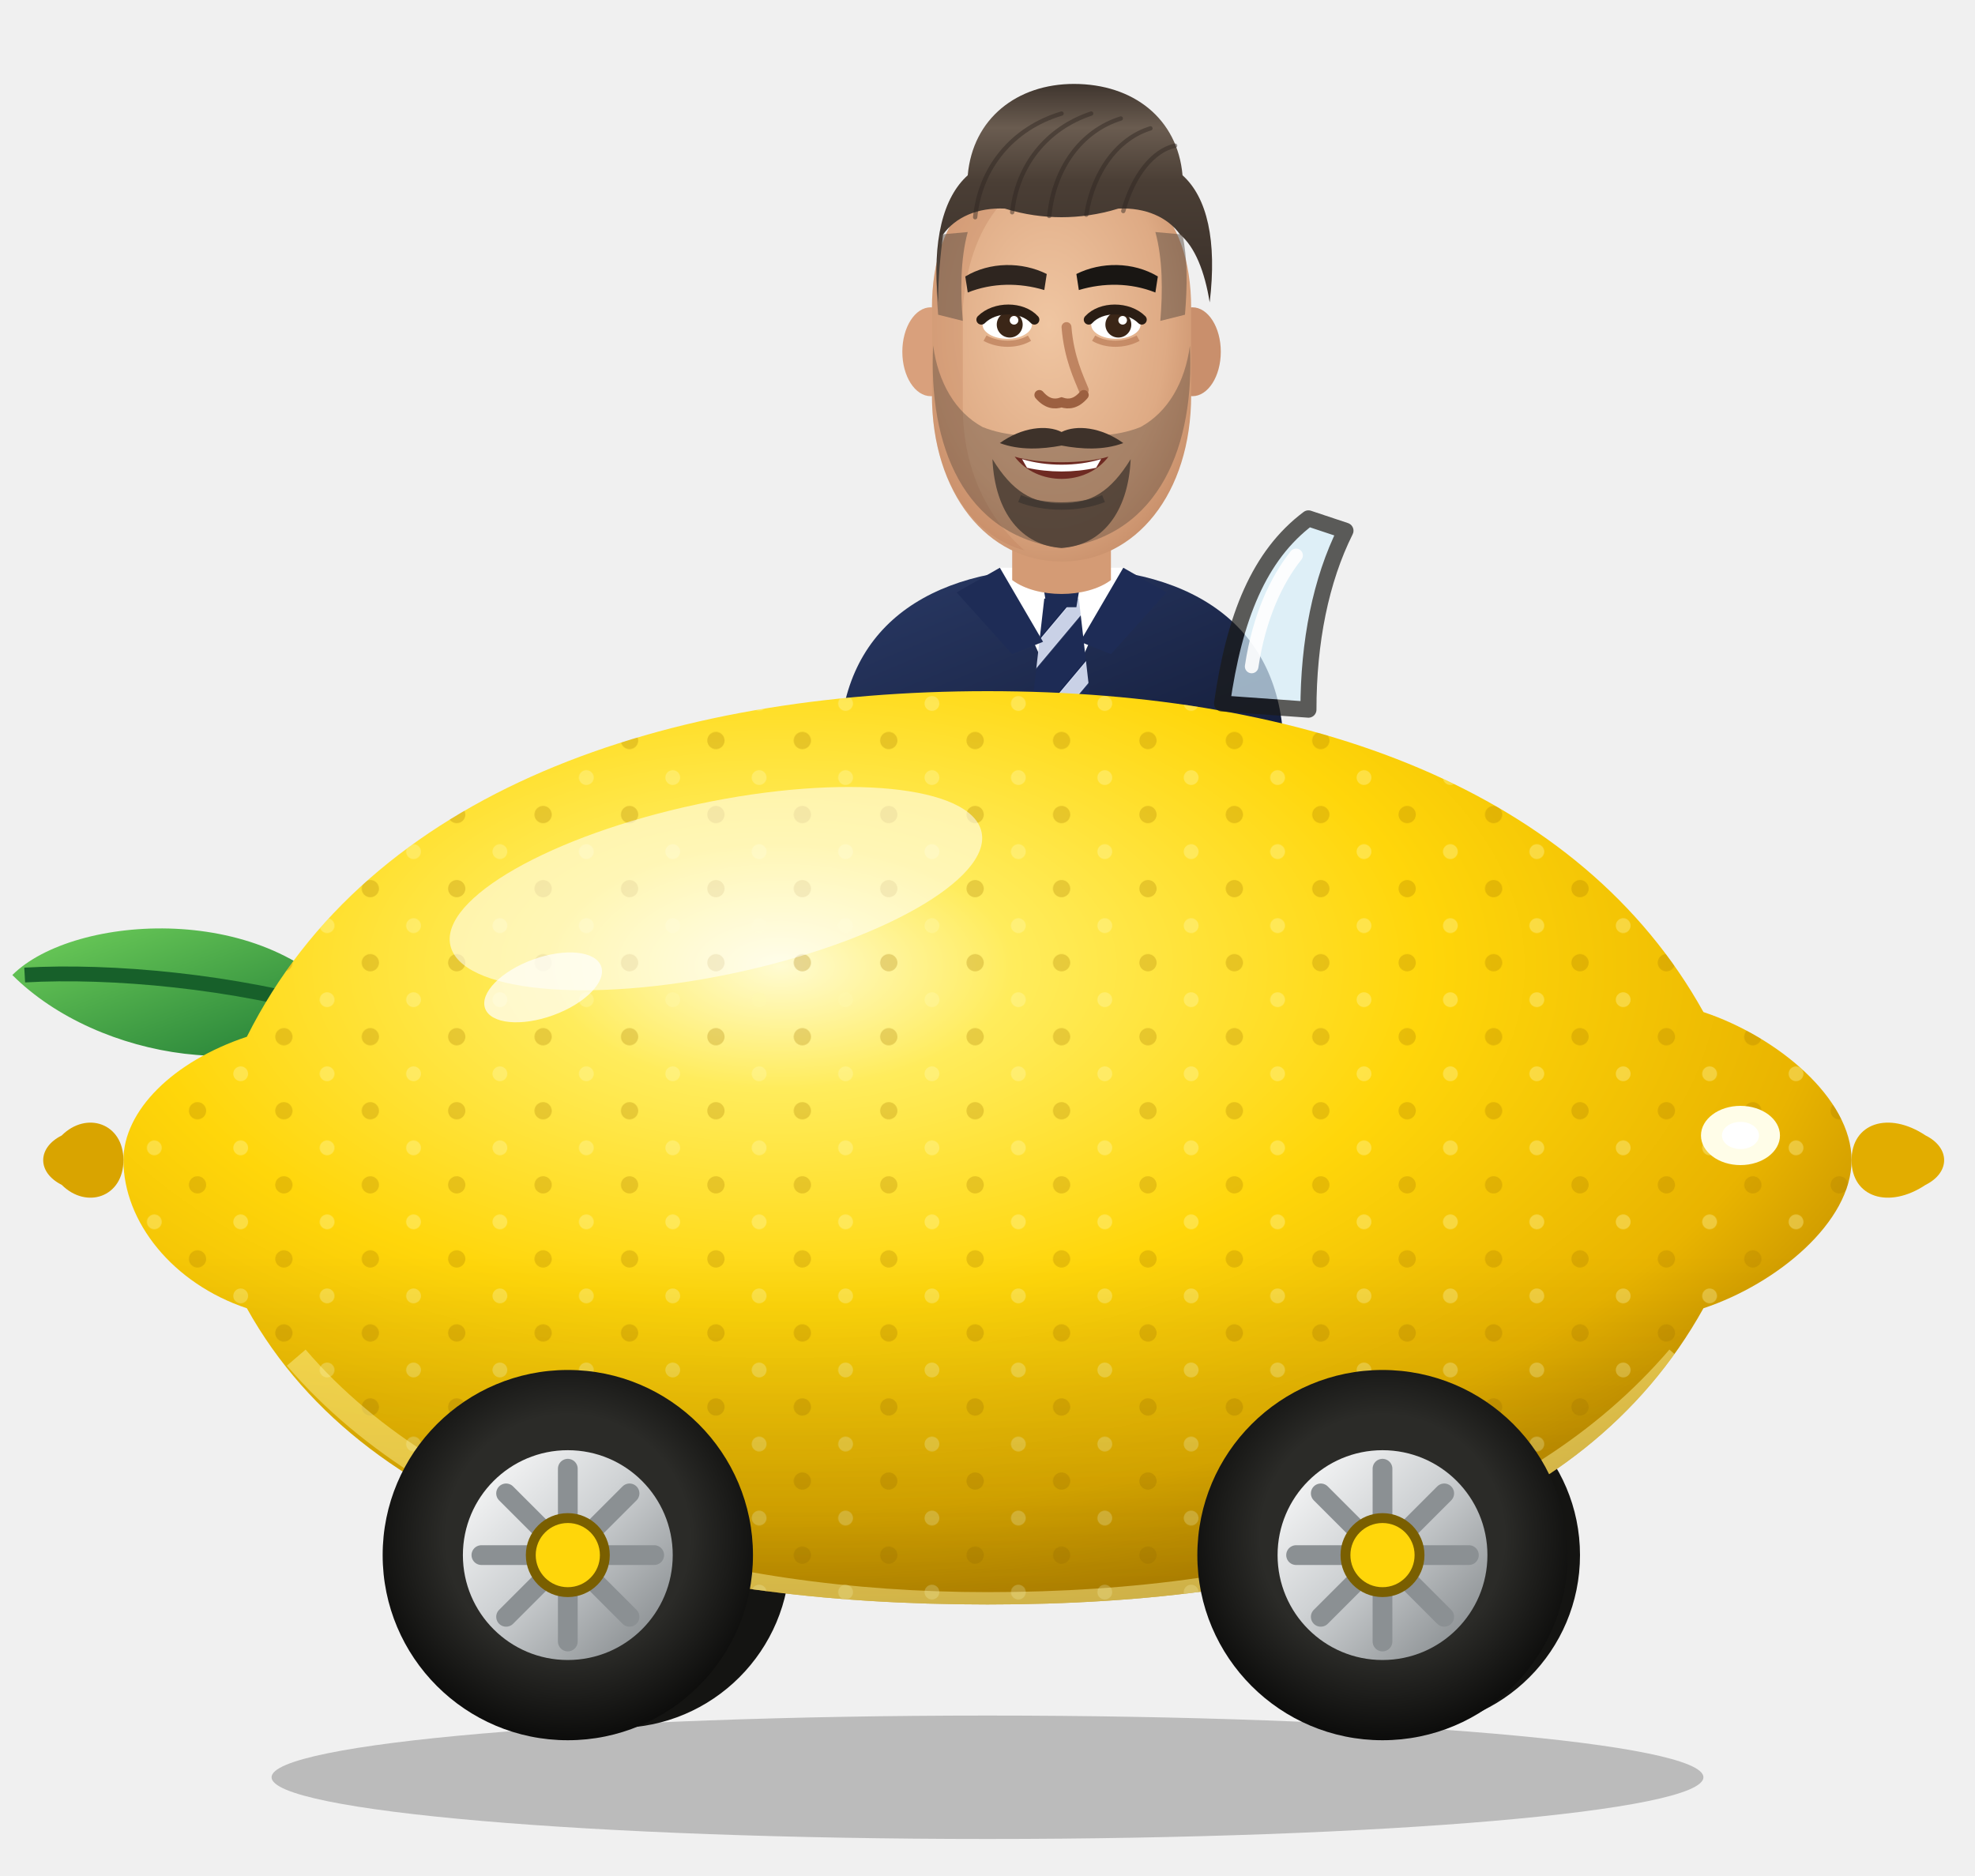
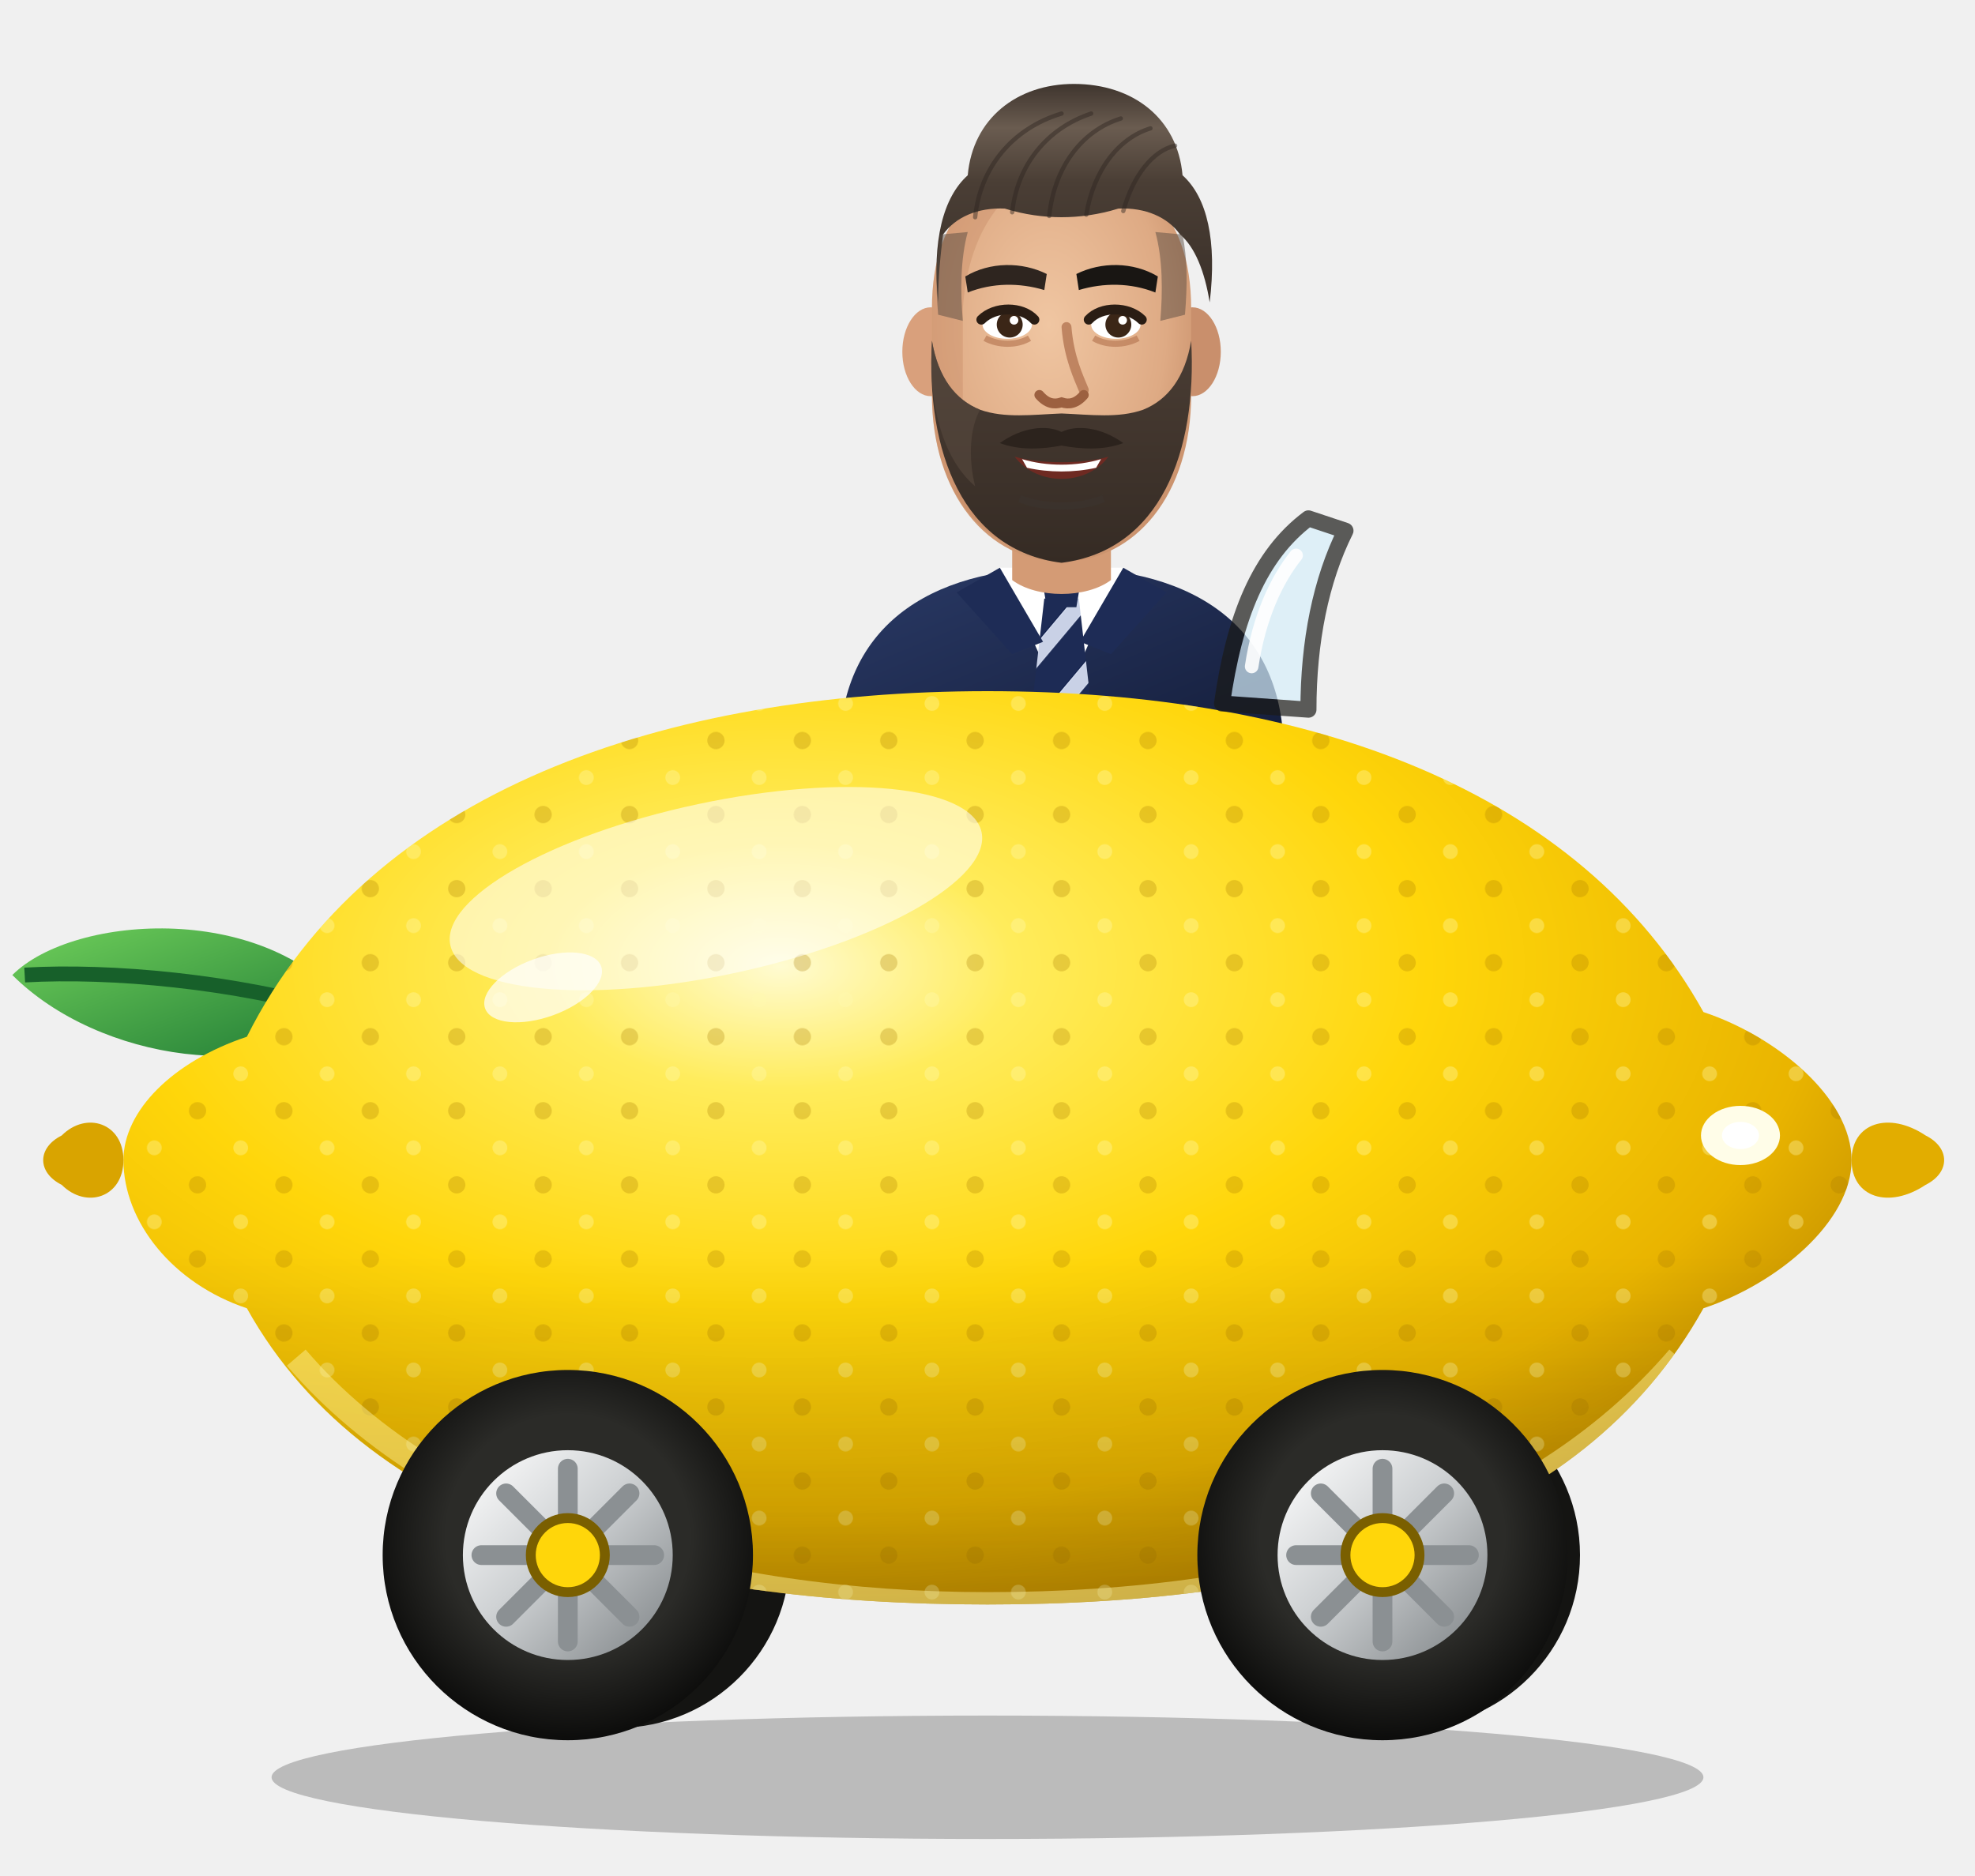
<svg xmlns="http://www.w3.org/2000/svg" viewBox="0 -10 160 152" width="160" height="152">
  <defs>
    <radialGradient id="peel" cx="38%" cy="30%" r="75%">
      <stop offset="0" stop-color="#fffbd1" />
      <stop offset=".18" stop-color="#ffec5c" />
      <stop offset=".5" stop-color="#ffd60a" />
      <stop offset=".8" stop-color="#e9b400" />
      <stop offset="1" stop-color="#b98600" />
    </radialGradient>
    <linearGradient id="belly" x1="0" y1="0" x2="0" y2="1">
      <stop offset=".55" stop-color="#000" stop-opacity="0" />
      <stop offset="1" stop-color="#6b4a00" stop-opacity=".35" />
    </linearGradient>
    <radialGradient id="tire" cx="50%" cy="45%" r="55%">
      <stop offset=".6" stop-color="#2b2b28" />
      <stop offset="1" stop-color="#0c0c0b" />
    </radialGradient>
    <linearGradient id="rim" x1="0" y1="0" x2="1" y2="1">
      <stop offset="0" stop-color="#ffffff" />
      <stop offset=".45" stop-color="#cfd2d4" />
      <stop offset="1" stop-color="#7d8285" />
    </linearGradient>
    <linearGradient id="leaf" x1="0" y1="0" x2="1" y2="1">
      <stop offset="0" stop-color="#6fcf5a" />
      <stop offset="1" stop-color="#1f7a35" />
    </linearGradient>
    <pattern id="pores" width="7" height="6" patternUnits="userSpaceOnUse">
      <circle cx="2" cy="2" r=".7" fill="#a87a00" opacity=".28" />
      <circle cx="5.5" cy="5" r=".6" fill="#fff8b0" opacity=".35" />
    </pattern>
    <clipPath id="body">
      <path d="M10 54 C10 50 14 46 20 44 C30 24 54 16 80 16 C106 16 128 24 138 42 C144 44 150 49 150 54 C150 59 144 64 138 66 C128 84 106 90 80 90 C54 90 30 84 20 66 C14 64 10 59 10 54 Z" />
    </clipPath>
    <linearGradient id="suit" x1="0" y1="0" x2="1" y2="1">
      <stop offset="0" stop-color="#2a3a66" />
      <stop offset="1" stop-color="#141d3a" />
    </linearGradient>
    <radialGradient id="skin" cx="45%" cy="40%" r="65%">
      <stop offset="0" stop-color="#f0c6a2" />
      <stop offset=".7" stop-color="#deaa84" />
      <stop offset="1" stop-color="#c88f6a" />
    </radialGradient>
    <pattern id="stripes" width="4" height="4" patternUnits="userSpaceOnUse" patternTransform="rotate(40)">
      <rect width="4" height="4" fill="#1d2b55" />
      <rect width="1.3" height="4" fill="#c9d1e6" />
    </pattern>
    <linearGradient id="hair" x1="0" y1="1" x2="0" y2="0">
      <stop offset="0" stop-color="#3a3029" />
      <stop offset=".55" stop-color="#4a3e35" />
      <stop offset=".8" stop-color="#6a5c50" />
      <stop offset="1" stop-color="#3f352e" />
    </linearGradient>
    <linearGradient id="beard" x1="0" y1="0" x2="0" y2="1">
      <stop offset="0" stop-color="#4a3d34" />
      <stop offset="1" stop-color="#352b24" />
    </linearGradient>
  </defs>
  <g transform="translate(0 30)">
    <ellipse cx="80" cy="104" rx="58" ry="5" fill="#000" opacity=".22" />
    <circle cx="50" cy="86" r="14" fill="#141412" />
    <circle cx="114" cy="86" r="14" fill="#141412" />
  </g>
  <g transform="translate(-2 -11)">
    <g>
      <path d="M70 62 C70 52 77 47 88 47 C99 47 106 52 106 62 Z" fill="url(#suit)" />
      <path d="M83 47 L88 58 L93 47 Z" fill="#fff" />
      <path d="M86.6 49.5 L89.4 49.5 L90.6 60 L88 63 L85.4 60 Z" fill="url(#stripes)" />
      <path d="M86.4 47.8 L89.6 47.8 L89.2 50.2 L86.8 50.2 Z" fill="#1d2b55" />
      <path d="M83 47 L86.5 53 L84 54 L79.5 49 Z M93 47 L89.5 53 L92 54 L96.5 49 Z" fill="#1e2c56" />
      <path d="M84 41 L84 48 C86 49.5 90 49.5 92 48 L92 41 Z" fill="#d49b75" />
    </g>
    <g>
      <ellipse cx="77.4" cy="29.5" rx="2.3" ry="3.6" fill="#d9a07c" />
      <ellipse cx="98.6" cy="29.5" rx="2.3" ry="3.6" fill="#c98f6c" />
      <path d="M77.5 26 C77.5 18 82 14.5 88 14.5 C94 14.5 98.5 18 98.5 26 L98.5 33 C98.5 41 94 46.5 88 46.5 C82 46.5 77.5 41 77.5 33 Z" fill="url(#skin)" />
      <path d="M77.5 26 C77.5 18 82 14.5 88 14.5 C84 15.5 80.5 19 80 26 L80 34 C80 39 82 43 85 45.6 C80.6 44.4 77.5 39.6 77.5 33 Z" fill="#b97a56" opacity=".28" />
      <path d="M78 25.5 C77.5 20.5 78.4 17 80.4 15.2 C80.8 10.6 84.4 7.8 89 7.8 C93.8 7.8 97.4 10.6 97.8 15.2 C99.8 17 100.6 20.5 100 25.5 C99.6 23 98.8 21 97.6 20 C96.6 18.6 94.8 17.8 92.6 17.9 C91 18.4 89.4 18.6 88 18.6 C86.6 18.6 85 18.4 83.4 17.9 C81.2 17.8 79.4 18.6 78.4 20 C78.2 21.6 78 23.4 78 25.5 Z" fill="url(#hair)" />
      <path d="M78.2 20 C77.8 22 77.8 24 78 26.5 L80 27 C79.8 24.6 79.8 22 80.4 19.8 Z M97.8 20 C98.2 22 98.2 24 98 26.5 L96 27 C96.2 24.6 96.2 22 95.6 19.8 Z" fill="#5a4c42" opacity=".5" />
      <g stroke="#2c241f" stroke-width=".35" fill="none" stroke-linecap="round" opacity=".45">
        <path d="M81 18.6 C81.4 14.6 84 11.4 88 10.2" />
        <path d="M84 18.2 C84.4 14.4 86.8 11.4 90.4 10.2" />
        <path d="M87 18.5 C87.4 14.6 89.6 11.6 92.8 10.6" />
        <path d="M90 18.4 C90.6 14.8 92.6 12.2 95.2 11.4" />
        <path d="M93 18.1 C93.8 15.2 95.4 13.2 97.2 12.8" />
      </g>
      <path d="M80.2 23.4 C82.2 22.2 84.8 22.2 86.8 23.2 L86.6 24.5 C84.6 23.9 82.4 23.9 80.4 24.7 Z" fill="#2e251f" />
      <path d="M95.8 23.4 C93.8 22.2 91.2 22.2 89.2 23.2 L89.4 24.5 C91.4 23.9 93.6 23.9 95.6 24.7 Z" fill="#191613" />
      <ellipse cx="83.6" cy="27.3" rx="2" ry="1.15" fill="#fff" />
      <ellipse cx="92.4" cy="27.3" rx="2" ry="1.15" fill="#fff" />
      <circle cx="83.8" cy="27.3" r="1.05" fill="#3b2617" />
      <circle cx="92.6" cy="27.3" r="1.05" fill="#3b2617" />
      <circle cx="84.15" cy="26.95" r=".35" fill="#fff" />
      <circle cx="92.95" cy="26.95" r=".35" fill="#fff" />
      <path d="M81.5 26.9 C82.6 25.8 84.8 25.8 85.8 26.9 M90.2 26.9 C91.2 25.8 93.4 25.8 94.5 26.9" stroke="#2a1d14" stroke-width=".8" fill="none" stroke-linecap="round" />
      <path d="M81.8 28.4 C82.9 29 84.4 29 85.4 28.4 M90.6 28.4 C91.6 29 93.1 29 94.2 28.4" stroke="#b97a56" stroke-width=".5" fill="none" opacity=".7" />
      <path d="M88.4 27.5 C88.6 30 89.4 31.6 89.8 32.6" stroke="#b47552" stroke-width=".8" fill="none" stroke-linecap="round" opacity=".8" />
      <path d="M86.2 33 C86.8 33.7 87.4 33.8 88 33.6 C88.6 33.8 89.2 33.7 89.8 33" stroke="#9c6040" stroke-width=".8" fill="none" stroke-linecap="round" />
-       <path d="M77.6 29 C78 32 79.4 34.4 81.6 35.6 C83.6 36.4 85.8 36.4 88 36.2 C90.2 36.4 92.4 36.4 94.4 35.6 C96.6 34.4 98 32 98.4 29 C98.8 37 96 44.4 88 45.4 C80 44.4 77.2 37 77.6 29 Z" fill="#5a4a3f" opacity=".42" />
-       <path d="M82.4 38.2 C82.6 42.6 84.8 45.2 88 45.4 C91.2 45.2 93.4 42.6 93.6 38.2 C92 40.8 90.4 41.8 88 41.8 C85.6 41.8 84 40.8 82.4 38.2 Z" fill="#4a3d34" opacity=".85" />
-       <path d="M83 36.9 C84.8 35.6 86.8 35.4 88 36 C89.2 35.4 91.2 35.6 93 36.9 C91.4 37.5 89.6 37.4 88 37.1 C86.4 37.4 84.6 37.5 83 36.9 Z" fill="#3e322a" />
+       <path d="M77.5 28.6 C78 31.6 79.4 33.4 81.4 34.2 C83.4 34.9 85.6 34.6 88 34.5 C90.4 34.6 92.6 34.9 94.6 34.2 C96.6 33.4 98 31.6 98.5 28.6 C99 37.6 96 45.6 88 46.6 C80 45.6 77 37.6 77.5 28.6 Z" fill="url(#beard)" />
+       <path d="M77.5 28.6 C78 31.6 79.4 33.4 81.4 34.2 C80.6 35.6 80.4 38 81 40.4 C78.2 38 77.2 33.4 77.5 28.6 Z" fill="#5a4a3f" opacity=".55" />
+       <path d="M83 36.9 C84.8 35.6 86.8 35.4 88 36 C89.2 35.4 91.2 35.6 93 36.9 C91.4 37.5 89.6 37.4 88 37.1 C86.4 37.4 84.6 37.5 83 36.9 Z" fill="#2c231d" />
      <path d="M84.2 38 C86 40.4 90 40.4 91.8 38 C89.8 38.6 86.2 38.6 84.2 38 Z" fill="#6e2a22" />
      <path d="M84.8 38.2 C86.8 38.8 89.2 38.8 91.2 38.2 L90.8 38.9 C89 39.3 87 39.3 85.2 38.9 Z" fill="#fff" />
      <path d="M84.6 41.4 C86.6 42.2 89.4 42.2 91.4 41.4" stroke="#3a332d" stroke-width=".6" fill="none" opacity=".7" />
    </g>
  </g>
  <g transform="translate(0 30)">
    <path d="M34 52 C32 47 31 44 28 41" stroke="#5c4410" stroke-width="3" stroke-linecap="round" fill="none" />
    <path d="M28.5 42 C22 33 6 34 1 39 C8 46 22 48 28.5 42 Z" fill="url(#leaf)" />
    <path d="M27.5 42 C19 39.5 9 38.6 2 39" stroke="#17602a" stroke-width="1.2" fill="none" />
    <path d="M10 54 C10 50 14 46 20 44 C30 24 54 16 80 16 C106 16 128 24 138 42 C144 44 150 49 150 54 C150 59 144 64 138 66 C128 84 106 90 80 90 C54 90 30 84 20 66 C14 64 10 59 10 54 Z" fill="url(#peel)" />
    <g clip-path="url(#body)">
      <rect x="0" y="0" width="160" height="112" fill="url(#pores)" />
      <rect x="0" y="0" width="160" height="112" fill="url(#belly)" />
      <path d="M24 70 C36 84 58 90 80 90 C104 90 124 84 136 70" stroke="#fff3a0" stroke-width="2" fill="none" opacity=".45" />
    </g>
    <path d="M150 54 C150 51 153 50 156 52 C158 53 158 55 156 56 C153 58 150 57 150 54 Z" fill="#e2ad00" />
    <path d="M10 54 C10 51 7 50 5 52 C3 53 3 55 5 56 C7 58 10 57 10 54 Z" fill="#d9a400" />
    <ellipse cx="58" cy="32" rx="22" ry="7" fill="#fff" opacity=".55" transform="rotate(-12 58 32)" />
    <ellipse cx="44" cy="40" rx="5" ry="2.4" fill="#fff" opacity=".7" transform="rotate(-20 44 40)" />
    <ellipse cx="141" cy="52" rx="3.2" ry="2.4" fill="#fffde8" />
    <ellipse cx="141" cy="52" rx="1.5" ry="1.1" fill="#fff" />
    <g>
      <circle cx="46" cy="86" r="15" fill="url(#tire)" />
      <circle cx="46" cy="86" r="8.5" fill="url(#rim)" />
      <g stroke="#8b9093" stroke-width="1.6" stroke-linecap="round">
        <path d="M46 79 V93 M39 86 H53 M41 81 L51 91 M51 81 L41 91" />
        <animateTransform attributeName="transform" type="rotate" from="0 46 86" to="360 46 86" dur=".7s" repeatCount="indefinite" />
      </g>
      <circle cx="46" cy="86" r="3" fill="#ffd60a" stroke="#7a5f00" stroke-width=".8" />
    </g>
    <g>
      <circle cx="112" cy="86" r="15" fill="url(#tire)" />
      <circle cx="112" cy="86" r="8.5" fill="url(#rim)" />
      <g stroke="#8b9093" stroke-width="1.6" stroke-linecap="round">
        <path d="M112 79 V93 M105 86 H119 M107 81 L117 91 M117 81 L107 91" />
        <animateTransform attributeName="transform" type="rotate" from="0 112 86" to="360 112 86" dur=".7s" repeatCount="indefinite" />
      </g>
      <circle cx="112" cy="86" r="3" fill="#ffd60a" stroke="#7a5f00" stroke-width=".8" />
    </g>
  </g>
  <path d="M99 47 C100 40 102 35 106 32 L109 33 C107 37 106 42 106 47.5 Z" fill="#d6eefa" opacity=".7" stroke="#1a1a17" stroke-width="1.3" stroke-linejoin="round" />
  <path d="M101.4 44 C102 40 103.4 37 105 35" stroke="#fff" stroke-width="1.1" opacity=".9" stroke-linecap="round" fill="none" />
</svg>
